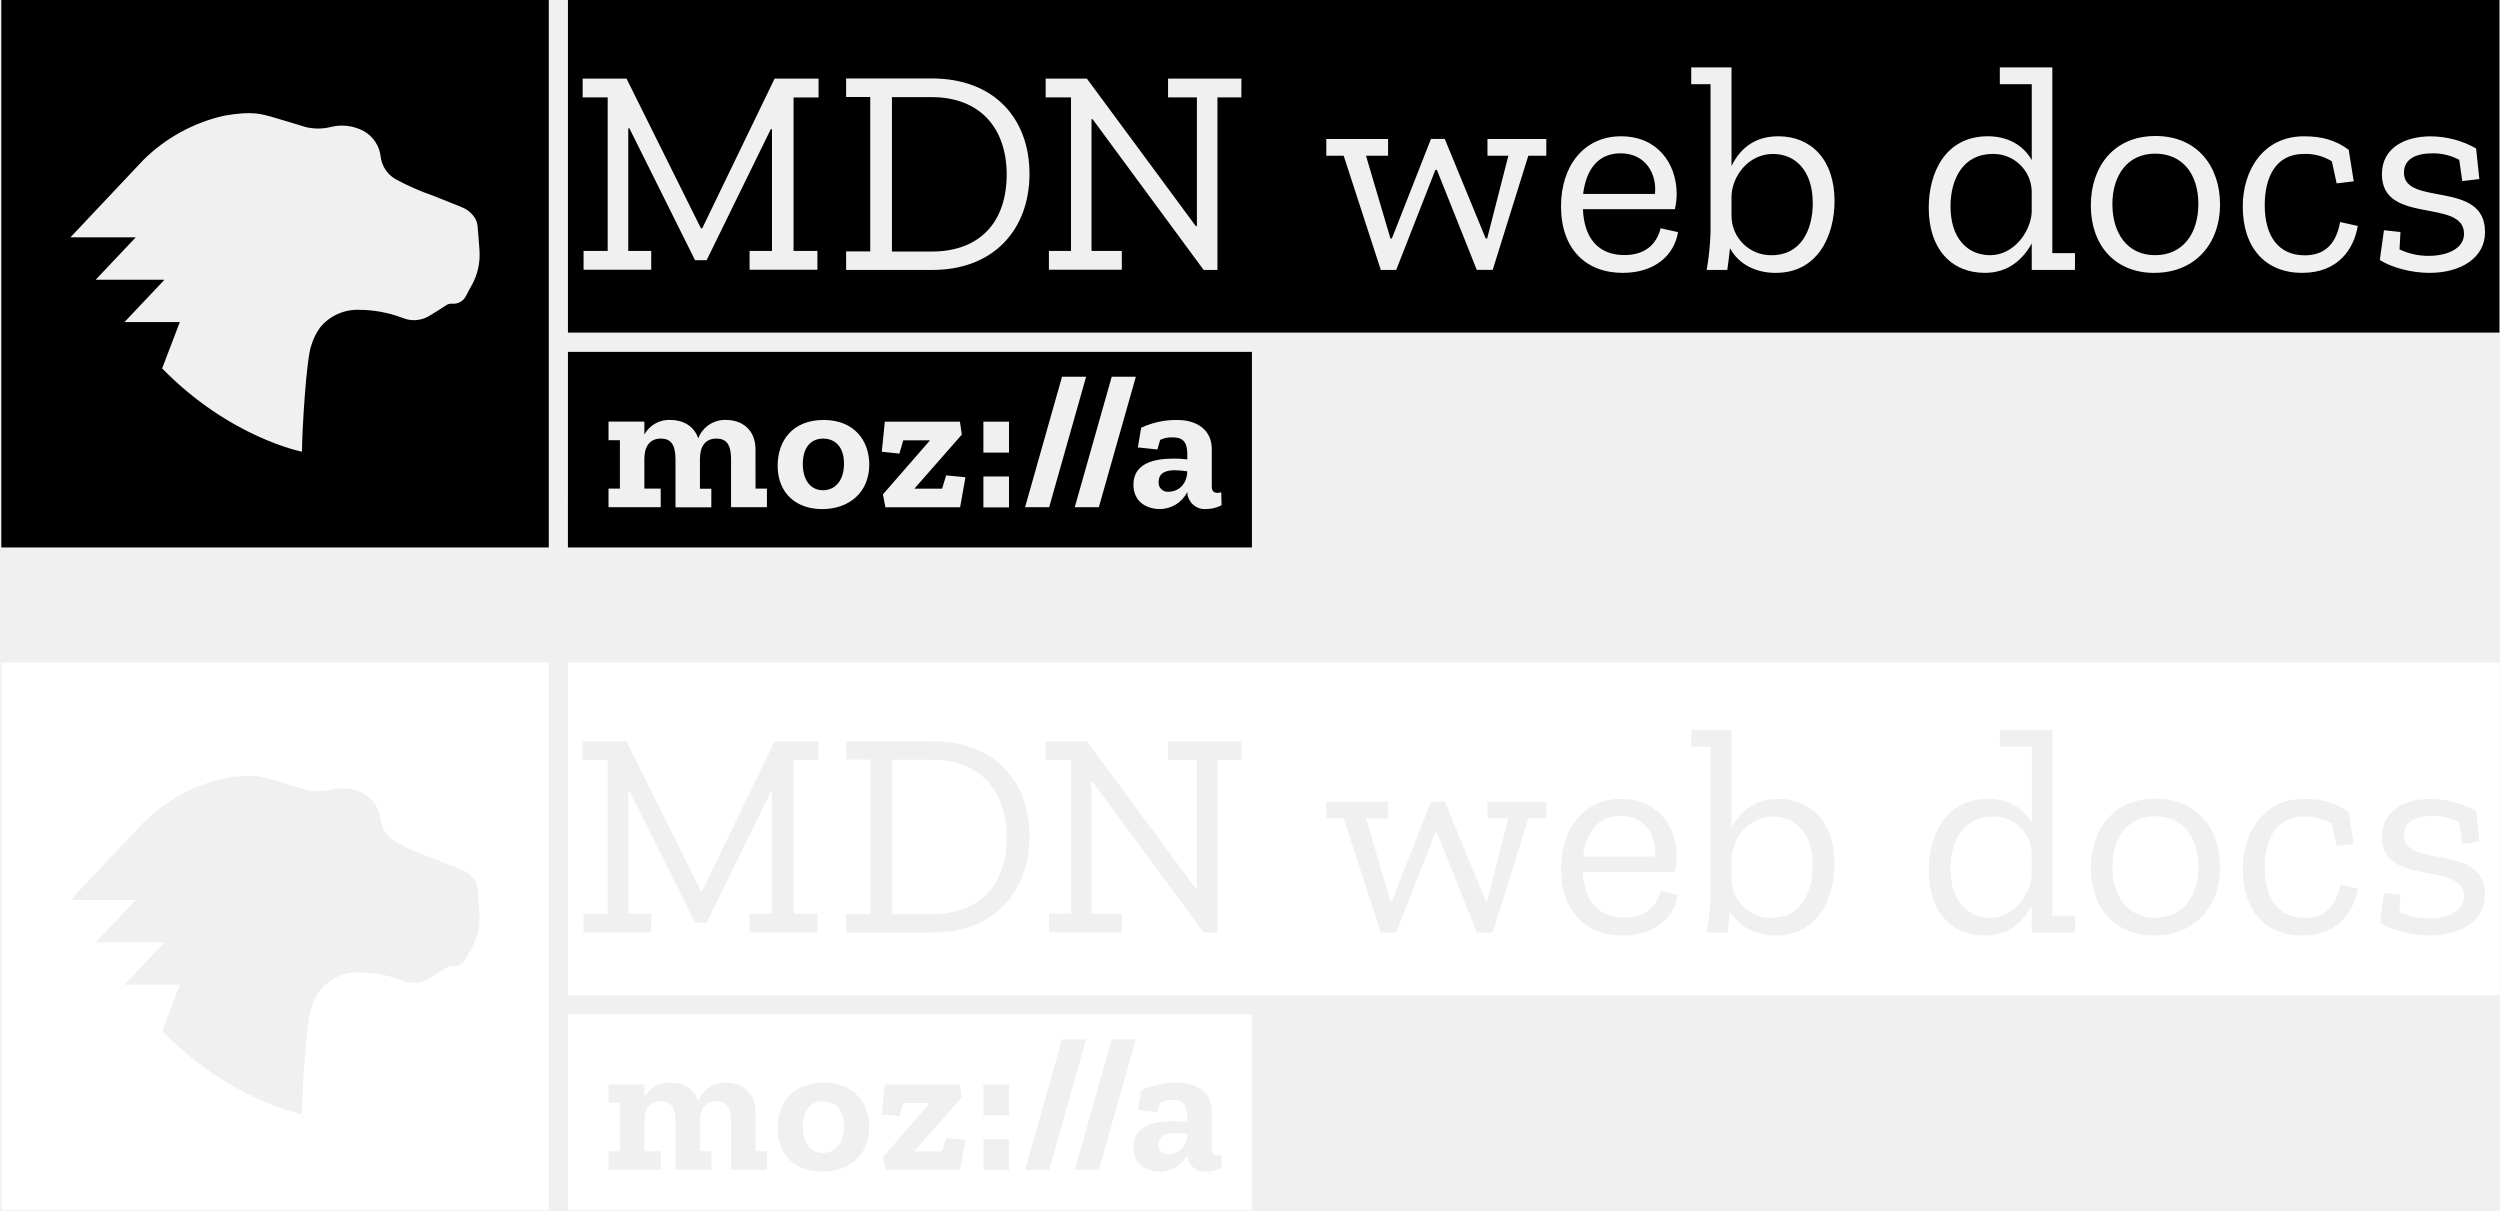
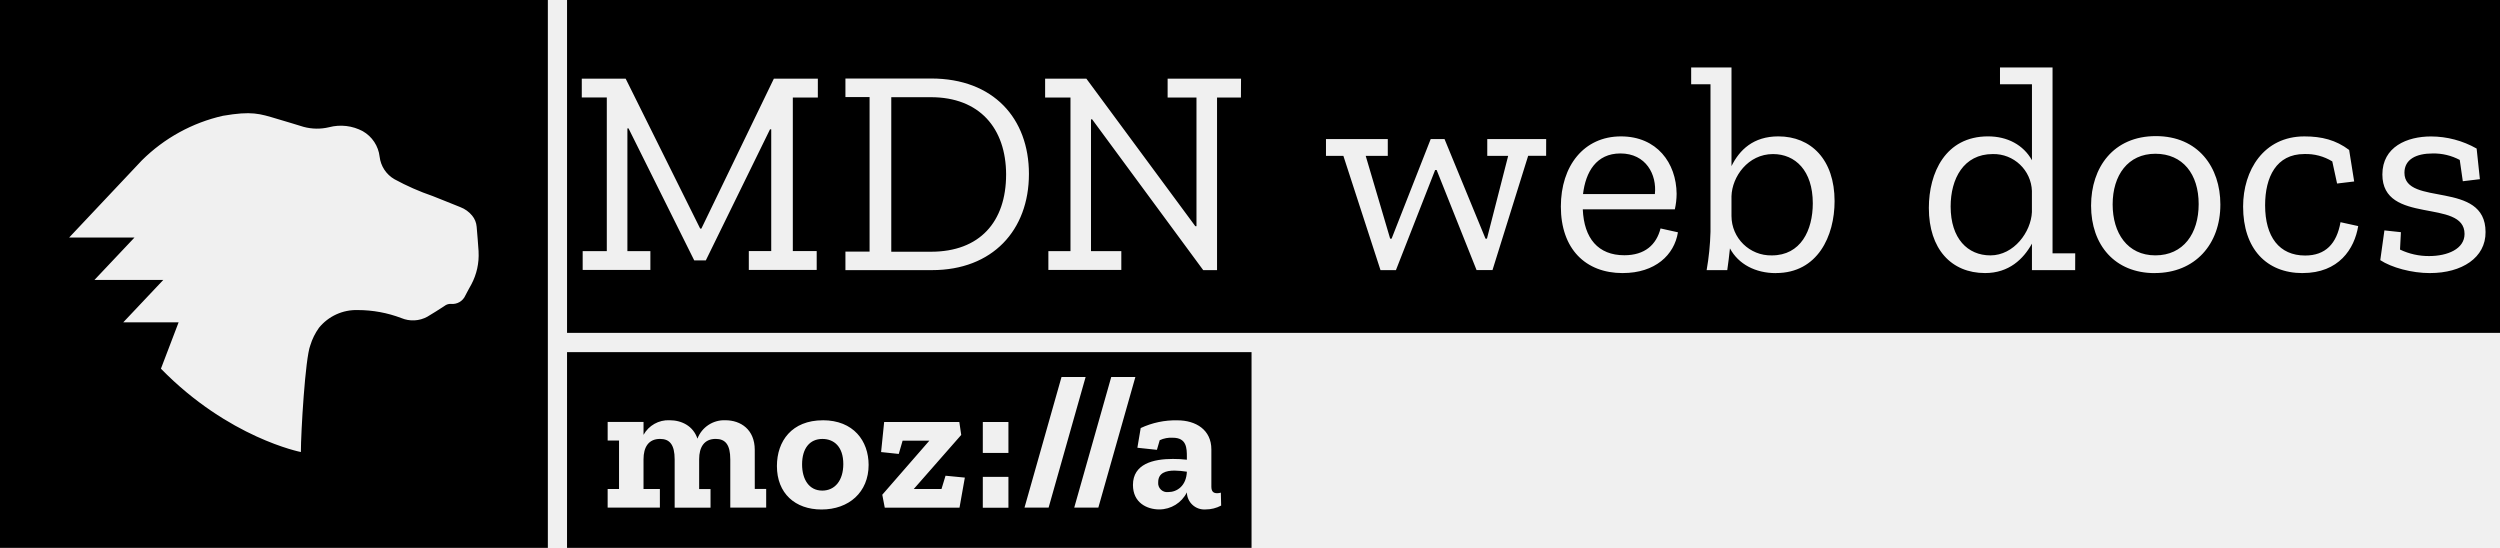
- <svg xmlns="http://www.w3.org/2000/svg" height="106" preserveAspectRatio="xMaxYMid" viewBox="0 0 219 106" width="219">
-   <path d="m49.752 30.824h59.917v17.132h-59.919zm57.23 12.3c-.103.03-.21.048-.316.05-.338 0-.514-.15-.514-.582v-3.256c0-1.71-1.352-2.543-2.976-2.543-1.107-.025-2.205.207-3.21.676l-.29 1.724 1.71.182.245-.842c.358-.168.753-.242 1.147-.216 1.214 0 1.23.913 1.23 1.69v.234c-.407-.048-.818-.07-1.23-.068-1.71 0-3.49.433-3.49 2.276 0 1.563 1.23 2.144 2.31 2.144 1.022-.003 1.954-.58 2.41-1.494.018.88.77 1.563 1.648 1.494.472 0 .936-.117 1.353-.338zm-4.604-.05c-.504.063-.936-.362-.88-.867 0-.815.677-1.015 1.432-1.015.36.008.722.04 1.078.098-.05 1.235-.852 1.783-1.63 1.783zm-4.99-10.074-3.24 11.433h2.11l3.242-11.431zm-4.353 0-3.24 11.433h2.11l3.24-11.433zm-6.89 6.645h2.243v-2.705h-2.242zm0 4.802h2.243v-2.706h-2.242zm-3.617-1.64h-2.428l4.156-4.736-.166-1.13h-6.58l-.268 2.63 1.546.164.338-1.163h2.343l-4.123 4.734.216 1.13h6.544l.467-2.63-1.69-.164zm-10.385-6.017c-2.706 0-4.02 1.812-4.02 4.004 0 2.394 1.595 3.804 3.905 3.804 2.394 0 4.122-1.51 4.122-3.905-.003-2.093-1.32-3.906-4.01-3.906zm-.054 6.154c-1.165 0-1.763-.997-1.763-2.292 0-1.414.676-2.23 1.778-2.23 1.015 0 1.83.677 1.83 2.196 0 1.438-.73 2.327-1.846 2.327zm-5.906-3.564c0-1.78-1.224-2.594-2.577-2.594-1.075-.04-2.057.607-2.44 1.612-.367-1.1-1.364-1.613-2.443-1.613-.94-.04-1.82.455-2.276 1.278v-1.13h-3.14v1.63h.996v4.24h-.997v1.63h4.572v-1.63h-1.432v-2.603c0-1.048.433-1.78 1.448-1.78.845 0 1.278.502 1.278 1.797v4.224h3.14v-1.63h-.996v-2.612c0-1.048.433-1.78 1.447-1.78.846 0 1.278.502 1.278 1.797v4.214h3.142v-1.63h-.998zm78.791-22.39h-6.29c.23-1.935 1.16-3.558 3.274-3.558 2.245 0 3.2 1.857 3.016 3.558zm73.978-16.99v29.137h-169.2v-29.137zm-147.246 6.885h-3.85l-6.346 13.125h-.104l-6.524-13.126h-3.84v1.65h2.19v13.446h-2.112v1.65h5.927v-1.65h-2.012v-10.74h.1l5.75 11.553h1.015l5.62-11.474h.105v10.66h-1.962v1.65h5.942v-1.65h-2.09v-13.443h2.19zm9.993 16.76c5.285 0 8.484-3.48 8.484-8.42 0-4.847-3.094-8.353-8.56-8.353h-7.503v1.623h2.114v13.527h-2.114v1.623zm27.05-16.76h-6.426v1.65h2.526v11.268h-.1l-9.539-12.918h-3.61v1.65h2.22v13.445h-1.935v1.65h6.385v-1.65h-2.655v-11.536h.1l9.724 13.202h1.21v-15.111h2.09zm26.71 5.29h-5.156v1.467h1.83l-1.857 7.247h-.128l-3.586-8.716h-1.21l-3.423 8.718h-.127l-2.14-7.247h1.933v-1.47h-5.41v1.467h1.522l3.25 10.003h1.352l3.432-8.766h.13l3.496 8.765h1.393l3.122-10.003h1.573zm6.704 11.727c2.837 0 4.514-1.583 4.83-3.568l-1.523-.338c-.36 1.42-1.365 2.347-3.17 2.347-2.283 0-3.53-1.468-3.636-4.02h8.058c.1-.445.153-.898.156-1.354-.024-2.71-1.728-5.03-4.873-5.03-3.246 0-5.26 2.58-5.26 6.14 0 3.712 2.162 5.825 5.412 5.825zm13.408 0c3.663 0 5.134-3.25 5.134-6.294 0-3.642-2.063-5.67-4.924-5.67-2.19 0-3.402 1.186-4.1 2.603v-8.636h-3.53v1.47h1.692v12.923c-.03 1.124-.143 2.244-.338 3.35h1.805c.028-.127.235-1.778.235-1.906.747 1.39 2.242 2.165 4.02 2.165zm26.198-1.728h-1.985v-16.27h-4.6v1.47h2.798v6.653c-.748-1.342-2.15-2.09-3.842-2.09-3.74 0-5.183 3.2-5.183 6.267 0 3.584 1.958 5.698 4.924 5.698 2.087 0 3.352-1.224 4.1-2.577v2.323h3.784zm6.963 1.728c3.53 0 5.75-2.526 5.742-6.006 0-3.25-1.934-5.982-5.647-5.982s-5.67 2.735-5.67 6.087c0 3.457 2.09 5.905 5.568 5.905zm12.942 0c3.172 0 4.538-2.114 4.866-4.112l-1.548-.34c-.334 1.885-1.315 2.917-3.094 2.917-2.27 0-3.507-1.637-3.507-4.397 0-2.475.982-4.487 3.43-4.487.862-.03 1.713.195 2.45.646l.42 1.936 1.496-.18-.44-2.758c-1.16-.876-2.397-1.187-3.92-1.187-3.556 0-5.362 2.966-5.362 6.14 0 3.685 2.036 5.825 5.208 5.825zm11.166 0c2.76 0 4.874-1.34 4.847-3.595 0-4.565-7.1-2.195-7.1-5.184 0-1.177 1.03-1.69 2.474-1.69.826-.015 1.64.18 2.368.567l.267 1.864 1.495-.18-.284-2.68c-1.22-.692-2.596-1.057-3.997-1.06-2.088 0-4.255.903-4.255 3.328 0 4.46 7.193 2.063 7.193 5.208 0 1.315-1.495 1.934-3.095 1.934-.883.007-1.756-.187-2.553-.568l.078-1.522-1.444-.156-.362 2.604c.977.643 2.736 1.133 4.36 1.133zm-54.042-6.11c0 2.373-1.058 4.564-3.584 4.564-1.94.044-3.534-1.516-3.534-3.456v-1.728c.05-1.7 1.444-3.686 3.635-3.686 1.948 0 3.48 1.444 3.483 4.305zm19.18-1.06v1.833c-.076 1.73-1.57 3.79-3.634 3.79-1.985 0-3.48-1.47-3.48-4.28 0-2.425 1.133-4.59 3.686-4.59 1.84-.04 3.37 1.41 3.43 3.248zm14.597 1.133c0 2.58-1.34 4.488-3.79 4.488-2.453 0-3.74-1.958-3.74-4.46 0-2.55 1.34-4.434 3.74-4.434 2.397 0 3.79 1.778 3.79 4.405zm-104.39-2.593c0 4.16-2.32 6.763-6.574 6.763h-3.478v-13.527h3.466c4.254 0 6.574 2.71 6.587 6.764zm-88.069-15.272h47.956v47.956h-47.956zm41.894 22.02c-.036-.723-.12-1.448-.17-2.166-.027-.36-.165-.702-.395-.98-.272-.332-.626-.587-1.026-.74-.808-.314-1.622-.664-2.435-.975-1.152-.395-2.27-.886-3.342-1.472-.72-.415-1.2-1.147-1.296-1.972-.106-.933-.654-1.762-1.47-2.228-.906-.487-1.963-.612-2.958-.35-.734.176-1.5.165-2.23-.033l-1.112-.34-.302-.09-.873-.26c-1.57-.468-2.228-.713-4.773-.278-2.682.608-5.137 1.96-7.09 3.897l-6.37 6.76h5.72l-3.504 3.71h6.026l-3.503 3.71h4.844l-1.548 4.06c5.93 6.07 12.25 7.295 12.25 7.295 0-1.673.38-8.24.826-9.34.167-.552.425-1.07.762-1.54.827-1.014 2.082-1.588 3.393-1.547 1.303 0 2.597.238 3.815.702.74.31 1.577.264 2.277-.122.507-.3 1.007-.618 1.498-.94.157-.125.355-.188.556-.18.54.06 1.054-.237 1.27-.734.16-.33.35-.64.524-.97.472-.884.69-1.88.633-2.88z" />
-   <path d="m49.752 88.868h59.917v17.132h-59.919zm57.23 12.3c-.103.03-.21.048-.316.05-.338 0-.514-.15-.514-.582v-3.256c0-1.71-1.352-2.543-2.976-2.543-1.107-.025-2.205.207-3.21.676l-.29 1.725 1.71.182.245-.842c.358-.168.753-.242 1.147-.216 1.214 0 1.23.913 1.23 1.69v.234c-.407-.048-.818-.07-1.23-.068-1.71 0-3.49.433-3.49 2.276 0 1.563 1.23 2.144 2.31 2.144 1.022-.003 1.954-.58 2.41-1.494.018.88.77 1.563 1.648 1.494.472 0 .936-.117 1.353-.338zm-4.604-.05c-.504.063-.936-.362-.88-.867 0-.814.677-1.014 1.432-1.014.36.008.722.04 1.078.098-.05 1.235-.852 1.783-1.63 1.783zm-4.99-10.072-3.24 11.433h2.11l3.242-11.434zm-4.353 0-3.24 11.433h2.11l3.24-11.434zm-6.89 6.645h2.243v-2.704h-2.242zm0 4.803h2.243v-2.705h-2.242zm-3.617-1.64h-2.428l4.156-4.735-.166-1.13h-6.58l-.268 2.63 1.546.164.338-1.163h2.343l-4.123 4.733.216 1.13h6.544l.467-2.628-1.69-.165zm-10.385-6.016c-2.706 0-4.02 1.812-4.02 4.004 0 2.395 1.595 3.805 3.905 3.805 2.394 0 4.122-1.51 4.122-3.906-.003-2.094-1.32-3.907-4.01-3.907zm-.054 6.154c-1.165 0-1.763-.996-1.763-2.29 0-1.415.676-2.23 1.778-2.23 1.015 0 1.83.676 1.83 2.195 0 1.437-.73 2.326-1.846 2.326zm-5.906-3.563c0-1.78-1.224-2.594-2.577-2.594-1.075-.04-2.057.608-2.44 1.613-.367-1.1-1.364-1.613-2.443-1.613-.94-.04-1.82.456-2.276 1.28v-1.13h-3.14v1.63h.996v4.24h-.997v1.63h4.572v-1.63h-1.432v-2.61c0-1.05.433-1.78 1.448-1.78.845 0 1.278.5 1.278 1.796v4.223h3.14v-1.63h-.996v-2.61c0-1.05.433-1.78 1.447-1.78.846 0 1.278.5 1.278 1.796v4.213h3.142v-1.63h-.998zm78.791-22.395h-6.29c.23-1.935 1.16-3.558 3.274-3.558 2.245 0 3.2 1.857 3.016 3.558zm73.978-16.99v29.136h-169.2v-29.135zm-147.246 6.886h-3.85l-6.346 13.122h-.104l-6.524-13.122h-3.84v1.65h2.19v13.445h-2.112v1.65h5.927v-1.65h-2.012v-10.74h.1l5.75 11.552h1.015l5.62-11.474h.105v10.662h-1.962v1.65h5.942v-1.65h-2.09v-13.445h2.19zm9.994 16.76c5.285 0 8.484-3.48 8.484-8.422 0-4.846-3.094-8.352-8.56-8.352h-7.503v1.623h2.114v13.526h-2.115v1.623zm27.05-16.76h-6.426v1.65h2.526v11.267h-.1l-9.54-12.917h-3.61v1.65h2.22v13.445h-1.935v1.65h6.385v-1.65h-2.655v-11.538h.1l9.724 13.202h1.21v-15.109h2.09zm26.71 5.288h-5.156v1.468h1.83l-1.857 7.247h-.128l-3.586-8.715h-1.21l-3.423 8.718h-.127l-2.14-7.247h1.933v-1.472h-5.41v1.468h1.522l3.25 10.003h1.352l3.432-8.767h.13l3.496 8.766h1.393l3.122-10.004h1.573zm6.704 11.728c2.837 0 4.514-1.583 4.83-3.568l-1.523-.338c-.36 1.42-1.365 2.347-3.17 2.347-2.283 0-3.53-1.468-3.636-4.02h8.058c.1-.445.153-.898.156-1.354-.024-2.708-1.728-5.028-4.873-5.028-3.246 0-5.26 2.58-5.26 6.138 0 3.713 2.162 5.826 5.412 5.826zm13.408 0c3.663 0 5.134-3.25 5.134-6.294 0-3.642-2.063-5.67-4.924-5.67-2.19 0-3.402 1.186-4.1 2.603v-8.637h-3.53v1.47h1.692v12.923c-.03 1.125-.143 2.245-.338 3.352h1.805c.028-.128.235-1.78.235-1.907.747 1.39 2.242 2.164 4.02 2.164zm26.198-1.728h-1.985v-16.27h-4.6v1.47h2.798v6.653c-.748-1.34-2.15-2.09-3.842-2.09-3.74 0-5.183 3.2-5.183 6.268 0 3.584 1.958 5.698 4.924 5.698 2.087 0 3.352-1.224 4.1-2.577v2.322h3.784zm6.963 1.728c3.53 0 5.75-2.526 5.742-6.006 0-3.25-1.934-5.982-5.647-5.982s-5.67 2.735-5.67 6.087c0 3.456 2.09 5.904 5.568 5.904zm12.942 0c3.172 0 4.538-2.114 4.866-4.112l-1.548-.34c-.334 1.885-1.315 2.917-3.094 2.917-2.27 0-3.507-1.636-3.507-4.396 0-2.475.982-4.487 3.43-4.487.862-.03 1.713.195 2.45.646l.42 1.937 1.496-.18-.44-2.758c-1.16-.876-2.397-1.187-3.92-1.187-3.556 0-5.362 2.965-5.362 6.138 0 3.686 2.036 5.826 5.208 5.826zm11.166 0c2.76 0 4.874-1.34 4.847-3.595 0-4.564-7.1-2.194-7.1-5.183 0-1.177 1.03-1.69 2.474-1.69.826-.015 1.64.18 2.368.567l.267 1.864 1.495-.18-.284-2.68c-1.22-.692-2.596-1.057-3.997-1.06-2.088 0-4.255.903-4.255 3.328 0 4.46 7.193 2.063 7.193 5.208 0 1.315-1.495 1.934-3.095 1.934-.883.007-1.756-.187-2.553-.568l.078-1.522-1.444-.156-.362 2.604c.977.643 2.736 1.133 4.36 1.133zm-54.042-6.11c0 2.373-1.058 4.564-3.584 4.564-1.94.044-3.534-1.516-3.534-3.456v-1.728c.05-1.7 1.444-3.686 3.635-3.686 1.948 0 3.48 1.444 3.483 4.305zm19.18-1.06v1.833c-.076 1.728-1.57 3.79-3.634 3.79-1.985 0-3.48-1.47-3.48-4.28 0-2.426 1.133-4.59 3.686-4.59 1.84-.04 3.37 1.408 3.43 3.247zm14.597 1.133c0 2.58-1.34 4.487-3.79 4.487-2.453 0-3.74-1.958-3.74-4.46 0-2.55 1.34-4.434 3.74-4.434 2.397 0 3.79 1.78 3.79 4.406zm-104.39-2.594c0 4.16-2.32 6.763-6.574 6.763h-3.478v-13.528h3.466c4.254 0 6.574 2.71 6.587 6.764zm-88.07-15.271h47.956v47.956h-47.956zm41.896 22.02c-.038-.723-.122-1.448-.172-2.166-.028-.36-.164-.703-.395-.98-.272-.332-.626-.587-1.026-.74-.808-.314-1.62-.664-2.435-.976-1.153-.393-2.27-.884-3.34-1.47-.72-.415-1.202-1.146-1.297-1.97-.107-.935-.654-1.764-1.47-2.23-.907-.487-1.964-.612-2.96-.35-.732.176-1.5.164-2.227-.033l-1.112-.34-.302-.09-.872-.26c-1.57-.47-2.23-.714-4.775-.28-2.682.61-5.137 1.96-7.09 3.898l-6.37 6.76h5.72l-3.504 3.71h6.026l-3.503 3.71h4.844l-1.548 4.06c5.93 6.07 12.25 7.295 12.25 7.295 0-1.672.38-8.238.826-9.34.167-.55.425-1.07.763-1.538.826-1.016 2.08-1.59 3.392-1.548 1.303 0 2.597.237 3.814.702.74.308 1.58.262 2.28-.123.506-.3 1.007-.618 1.498-.94.158-.126.355-.188.556-.18.54.06 1.054-.237 1.27-.734.16-.33.35-.64.524-.97.472-.883.69-1.88.634-2.88z" fill="#fff" />
+ <svg xmlns="http://www.w3.org/2000/svg" height="47.956" preserveAspectRatio="xMaxYMid" viewBox="0 0 218.836 47.956" width="218.836" version="1.1" id="svg64">
+   <defs id="defs68" />
+   <path d="m 49.636,30.824 h 59.917 V 47.956 H 49.634 Z m 57.23,12.3 c -0.103,0.03 -0.21,0.048 -0.316,0.05 -0.338,0 -0.514,-0.15 -0.514,-0.582 v -3.256 c 0,-1.71 -1.352,-2.543 -2.976,-2.543 -1.107,-0.025 -2.205,0.207 -3.21,0.676 l -0.29,1.724 1.71,0.182 0.245,-0.842 c 0.358,-0.168 0.753,-0.242 1.147,-0.216 1.214,0 1.23,0.913 1.23,1.69 v 0.234 c -0.407,-0.048 -0.818,-0.07 -1.23,-0.068 -1.71,0 -3.49,0.433 -3.49,2.276 0,1.563 1.23,2.144 2.31,2.144 1.022,-0.003 1.954,-0.58 2.41,-1.494 0.018,0.88 0.77,1.563 1.648,1.494 0.472,0 0.936,-0.117 1.353,-0.338 z m -4.604,-0.05 c -0.504,0.063 -0.936,-0.362 -0.88,-0.867 0,-0.815 0.677,-1.015 1.432,-1.015 0.36,0.008 0.722,0.04 1.078,0.098 -0.05,1.235 -0.852,1.783 -1.63,1.783 z M 97.272,33 94.032,44.433 h 2.11 l 3.242,-11.431 z m -4.353,0 -3.24,11.433 h 2.11 L 95.029,33 Z m -6.89,6.645 h 2.243 V 36.94 H 86.03 Z m 0,4.802 h 2.243 V 41.741 H 86.03 Z m -3.617,-1.64 h -2.428 l 4.156,-4.736 -0.166,-1.13 h -6.58 l -0.268,2.63 1.546,0.164 0.338,-1.163 h 2.343 l -4.123,4.734 0.216,1.13 h 6.544 l 0.467,-2.63 -1.69,-0.164 z M 72.027,36.79 c -2.706,0 -4.02,1.812 -4.02,4.004 0,2.394 1.595,3.804 3.905,3.804 2.394,0 4.122,-1.51 4.122,-3.905 -0.003,-2.093 -1.32,-3.906 -4.01,-3.906 z m -0.054,6.154 c -1.165,0 -1.763,-0.997 -1.763,-2.292 0,-1.414 0.676,-2.23 1.778,-2.23 1.015,0 1.83,0.677 1.83,2.196 0,1.438 -0.73,2.327 -1.846,2.327 z M 66.067,39.38 c 0,-1.78 -1.224,-2.594 -2.577,-2.594 -1.075,-0.04 -2.057,0.607 -2.44,1.612 -0.367,-1.1 -1.364,-1.613 -2.443,-1.613 -0.94,-0.04 -1.82,0.455 -2.276,1.278 v -1.13 h -3.14 v 1.63 h 0.996 v 4.24 H 53.19 v 1.63 h 4.572 v -1.63 H 56.33 V 40.2 c 0,-1.048 0.433,-1.78 1.448,-1.78 0.845,0 1.278,0.502 1.278,1.797 v 4.224 h 3.14 v -1.63 H 61.2 v -2.612 c 0,-1.048 0.433,-1.78 1.447,-1.78 0.846,0 1.278,0.502 1.278,1.797 v 4.214 h 3.142 V 42.8 h -0.998 z m 78.791,-22.39 h -6.29 c 0.23,-1.935 1.16,-3.558 3.274,-3.558 2.245,0 3.2,1.857 3.016,3.558 z M 218.836,0 V 29.137 H 49.636 V 0 Z M 71.59,6.885 H 67.74 L 61.394,20.01 H 61.29 L 54.766,6.884 h -3.84 v 1.65 h 2.19 V 21.98 h -2.112 v 1.65 h 5.927 V 21.98 H 54.919 V 11.24 h 0.1 l 5.75,11.553 h 1.015 l 5.62,-11.474 h 0.105 v 10.66 h -1.962 v 1.65 h 5.942 v -1.65 h -2.09 V 8.536 h 2.19 z m 9.993,16.76 c 5.285,0 8.484,-3.48 8.484,-8.42 0,-4.847 -3.094,-8.353 -8.56,-8.353 h -7.503 v 1.623 h 2.114 v 13.527 h -2.114 v 1.623 z m 27.05,-16.76 h -6.426 v 1.65 h 2.526 v 11.268 h -0.1 L 95.094,6.885 h -3.61 v 1.65 h 2.22 V 21.98 h -1.935 v 1.65 h 6.385 V 21.98 H 95.499 V 10.444 h 0.1 l 9.724,13.202 h 1.21 V 8.535 h 2.09 z m 26.71,5.29 h -5.156 v 1.467 h 1.83 l -1.857,7.247 h -0.128 l -3.586,-8.716 h -1.21 l -3.423,8.718 h -0.127 l -2.14,-7.247 h 1.933 v -1.47 h -5.41 v 1.467 h 1.522 l 3.25,10.003 h 1.352 l 3.432,-8.766 h 0.13 l 3.496,8.765 h 1.393 l 3.122,-10.003 h 1.573 z m 6.704,11.727 c 2.837,0 4.514,-1.583 4.83,-3.568 l -1.523,-0.338 c -0.36,1.42 -1.365,2.347 -3.17,2.347 -2.283,0 -3.53,-1.468 -3.636,-4.02 h 8.058 c 0.1,-0.445 0.153,-0.898 0.156,-1.354 -0.024,-2.71 -1.728,-5.03 -4.873,-5.03 -3.246,0 -5.26,2.58 -5.26,6.14 0,3.712 2.162,5.825 5.412,5.825 z m 13.408,0 c 3.663,0 5.134,-3.25 5.134,-6.294 0,-3.642 -2.063,-5.67 -4.924,-5.67 -2.19,0 -3.402,1.186 -4.1,2.603 V 5.905 h -3.53 v 1.47 h 1.692 v 12.923 c -0.03,1.124 -0.143,2.244 -0.338,3.35 h 1.805 c 0.028,-0.127 0.235,-1.778 0.235,-1.906 0.747,1.39 2.242,2.165 4.02,2.165 z m 26.198,-1.728 h -1.985 V 5.904 h -4.6 v 1.47 h 2.798 v 6.653 c -0.748,-1.342 -2.15,-2.09 -3.842,-2.09 -3.74,0 -5.183,3.2 -5.183,6.267 0,3.584 1.958,5.698 4.924,5.698 2.087,0 3.352,-1.224 4.1,-2.577 v 2.323 h 3.784 z m 6.963,1.728 c 3.53,0 5.75,-2.526 5.742,-6.006 0,-3.25 -1.934,-5.982 -5.647,-5.982 -3.713,0 -5.67,2.735 -5.67,6.087 0,3.457 2.09,5.905 5.568,5.905 z m 12.942,0 c 3.172,0 4.538,-2.114 4.866,-4.112 l -1.548,-0.34 c -0.334,1.885 -1.315,2.917 -3.094,2.917 -2.27,0 -3.507,-1.637 -3.507,-4.397 0,-2.475 0.982,-4.487 3.43,-4.487 0.862,-0.03 1.713,0.195 2.45,0.646 l 0.42,1.936 1.496,-0.18 -0.44,-2.758 c -1.16,-0.876 -2.397,-1.187 -3.92,-1.187 -3.556,0 -5.362,2.966 -5.362,6.14 0,3.685 2.036,5.825 5.208,5.825 z m 11.166,0 c 2.76,0 4.874,-1.34 4.847,-3.595 0,-4.565 -7.1,-2.195 -7.1,-5.184 0,-1.177 1.03,-1.69 2.474,-1.69 0.826,-0.015 1.64,0.18 2.368,0.567 l 0.267,1.864 1.495,-0.18 -0.284,-2.68 c -1.22,-0.692 -2.596,-1.057 -3.997,-1.06 -2.088,0 -4.255,0.903 -4.255,3.328 0,4.46 7.193,2.063 7.193,5.208 0,1.315 -1.495,1.934 -3.095,1.934 -0.883,0.007 -1.756,-0.187 -2.553,-0.568 l 0.078,-1.522 -1.444,-0.156 -0.362,2.604 c 0.977,0.643 2.736,1.133 4.36,1.133 z m -54.042,-6.11 c 0,2.373 -1.058,4.564 -3.584,4.564 -1.94,0.044 -3.534,-1.516 -3.534,-3.456 v -1.728 c 0.05,-1.7 1.444,-3.686 3.635,-3.686 1.948,0 3.48,1.444 3.483,4.305 z m 19.18,-1.06 v 1.833 c -0.076,1.73 -1.57,3.79 -3.634,3.79 -1.985,0 -3.48,-1.47 -3.48,-4.28 0,-2.425 1.133,-4.59 3.686,-4.59 1.84,-0.04 3.37,1.41 3.43,3.248 z m 14.597,1.133 c 0,2.58 -1.34,4.488 -3.79,4.488 -2.453,0 -3.74,-1.958 -3.74,-4.46 0,-2.55 1.34,-4.434 3.74,-4.434 2.397,0 3.79,1.778 3.79,4.405 z M 88.069,15.272 c 0,4.16 -2.32,6.763 -6.574,6.763 H 78.017 V 8.508 h 3.466 c 4.254,0 6.574,2.71 6.587,6.764 z M 0,0 H 47.956 V 47.956 H 0 Z m 41.894,22.02 c -0.036,-0.723 -0.12,-1.448 -0.17,-2.166 -0.027,-0.36 -0.165,-0.702 -0.395,-0.98 -0.272,-0.332 -0.626,-0.587 -1.026,-0.74 -0.808,-0.314 -1.622,-0.664 -2.435,-0.975 -1.152,-0.395 -2.27,-0.886 -3.342,-1.472 -0.72,-0.415 -1.2,-1.147 -1.296,-1.972 -0.106,-0.933 -0.654,-1.762 -1.47,-2.228 -0.906,-0.487 -1.963,-0.612 -2.958,-0.35 -0.734,0.176 -1.5,0.165 -2.23,-0.033 l -1.112,-0.34 -0.302,-0.09 -0.873,-0.26 c -1.57,-0.468 -2.228,-0.713 -4.773,-0.278 -2.682,0.608 -5.137,1.96 -7.09,3.897 l -6.37,6.76 h 5.72 l -3.504,3.71 h 6.026 l -3.503,3.71 h 4.844 l -1.548,4.06 c 5.93,6.07 12.25,7.295 12.25,7.295 0,-1.673 0.38,-8.24 0.826,-9.34 0.167,-0.552 0.425,-1.07 0.762,-1.54 0.827,-1.014 2.082,-1.588 3.393,-1.547 1.303,0 2.597,0.238 3.815,0.702 0.74,0.31 1.577,0.264 2.277,-0.122 0.507,-0.3 1.007,-0.618 1.498,-0.94 0.157,-0.125 0.355,-0.188 0.556,-0.18 0.54,0.06 1.054,-0.237 1.27,-0.734 0.16,-0.33 0.35,-0.64 0.524,-0.97 0.472,-0.884 0.69,-1.88 0.633,-2.88 z" id="path60" />
</svg>
